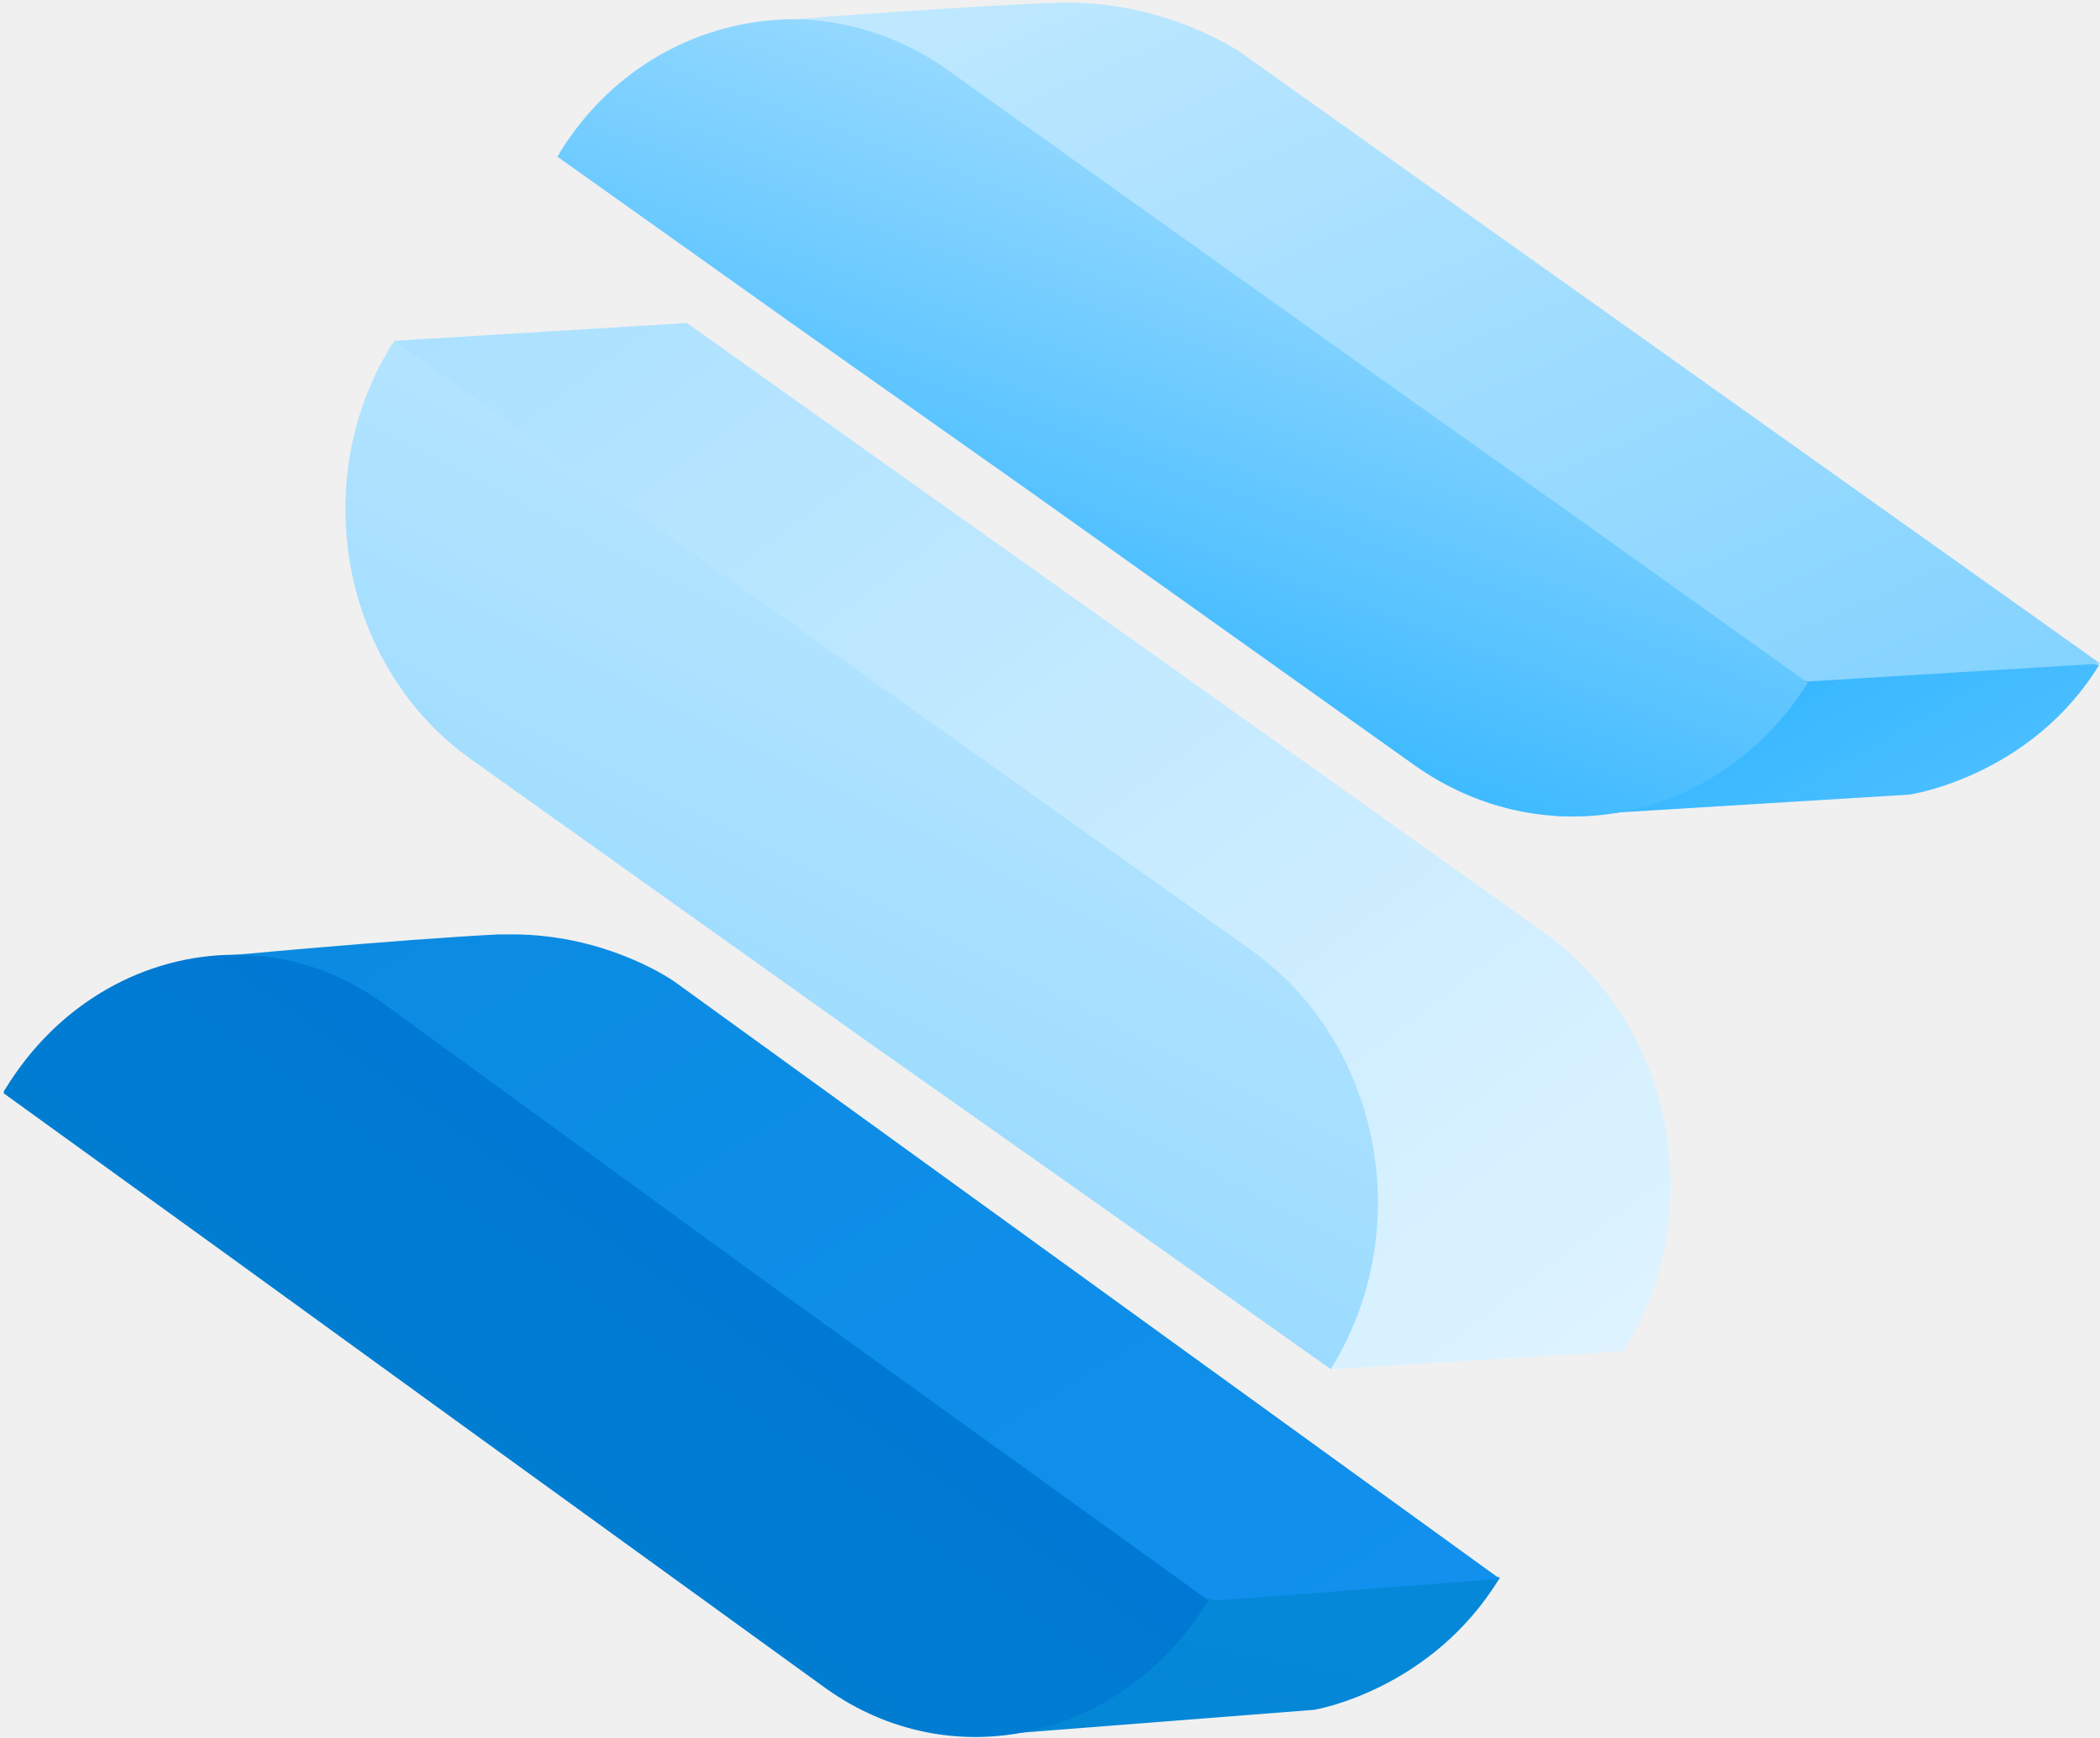
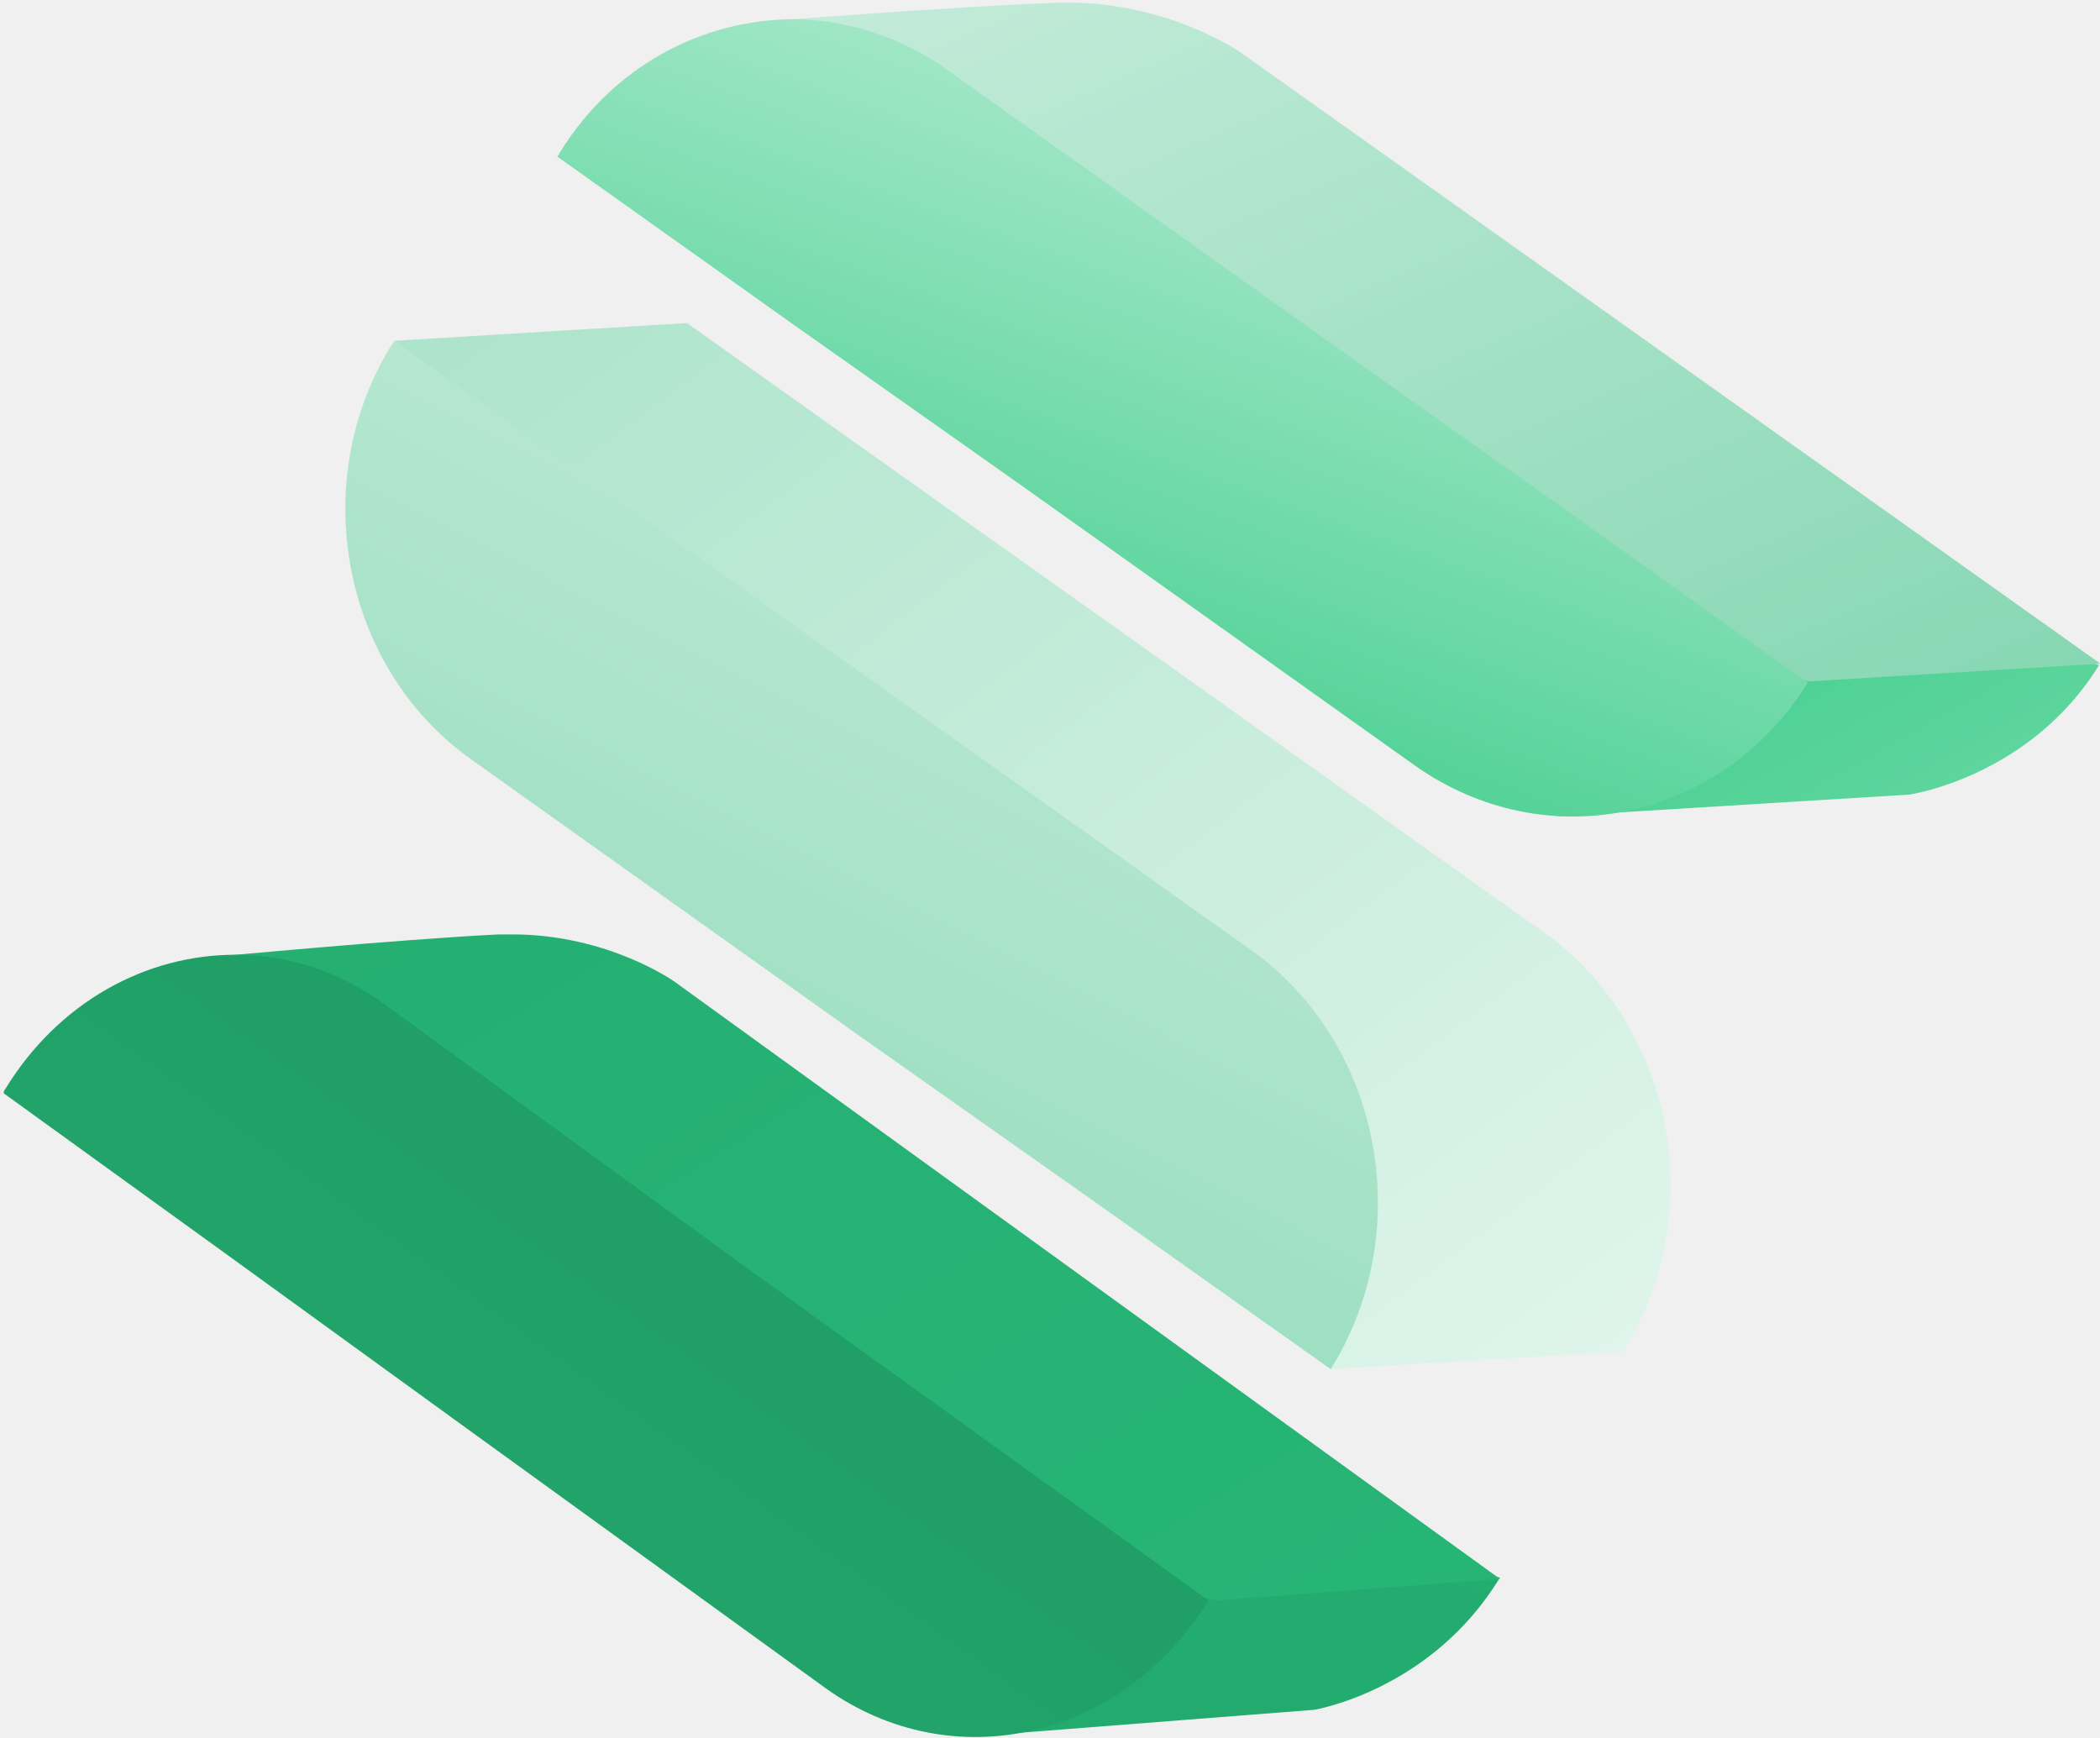
<svg xmlns="http://www.w3.org/2000/svg" viewBox="0 0 463 383">
  <defs>
    <linearGradient id="a" x1="347.737" y1="-11.816" x2="248.4" y2="478.227" gradientUnits="userSpaceOnUse">
-       <stop stop-color="#1593F5" />
-       <stop offset="1" stop-color="#0084CE" />
+       <stop stop-color="#28b878" />
+       <stop offset="1" stop-color="#22a86d" />
    </linearGradient>
    <linearGradient id="b" x1="338.003" y1="518.992" x2="-78.452" y2="-148.902" gradientUnits="userSpaceOnUse">
-       <stop stop-color="#1593F5" />
-       <stop offset="1" stop-color="#0084CE" />
+       <stop stop-color="#28b878" />
+       <stop offset="1" stop-color="#22a86d" />
    </linearGradient>
    <linearGradient id="c" x1="611.99" y1="530.235" x2="361.19" y2="80.271" gradientUnits="userSpaceOnUse">
      <stop stop-color="white" />
-       <stop offset="1" stop-color="#15ABFF" />
+       <stop offset="1" stop-color="#2fc982" />
    </linearGradient>
    <linearGradient id="d" x1="167.455" y1="-262.399" x2="380.368" y2="225.387" gradientUnits="userSpaceOnUse">
      <stop stop-color="white" />
-       <stop offset="1" stop-color="#79CFFF" />
+       <stop offset="1" stop-color="#7dd4ad" />
    </linearGradient>
    <linearGradient id="e" x1="406.927" y1="-76.821" x2="68.518" y2="392.18" gradientUnits="userSpaceOnUse">
-       <stop stop-color="#0057E5" />
-       <stop offset="1" stop-color="#0084CE" />
+       <stop stop-color="#1a8554" />
+       <stop offset="1" stop-color="#22a86d" />
    </linearGradient>
    <linearGradient id="f" x1="330.245" y1="-94.545" x2="223.798" y2="199.049" gradientUnits="userSpaceOnUse">
      <stop stop-color="white" />
-       <stop offset="1" stop-color="#15ABFF" />
+       <stop offset="1" stop-color="#2fc982" />
    </linearGradient>
    <linearGradient id="g" x1="463.1" y1="491.08" x2="-71.75" y2="-214.82" gradientUnits="userSpaceOnUse">
      <stop stop-color="white" />
-       <stop offset="1" stop-color="#79CFFF" />
+       <stop offset="1" stop-color="#7dd4ad" />
    </linearGradient>
    <linearGradient id="h" x1="369.836" y1="-165.821" x2="95.393" y2="376.47" gradientUnits="userSpaceOnUse">
      <stop stop-color="white" />
-       <stop offset="1" stop-color="#79CFFF" />
+       <stop offset="1" stop-color="#7dd4ad" />
    </linearGradient>
  </defs>
  <mask id="m1" maskUnits="userSpaceOnUse" x="214" y="334" width="117" height="49" style="mask-type:luminance">
    <path d="M214.285 382.848L289.742 376.963C289.742 376.963 315.548 372.759 330.696 347.817L277.399 334.926L214.285 382.848Z" fill="white" />
  </mask>
  <g mask="url(#m1)">
    <path d="M339.952 336.888L326.208 405.548L204.748 380.886L218.773 312.226L339.952 336.888Z" fill="url(#a)" />
  </g>
  <mask id="m2" maskUnits="userSpaceOnUse" x="45" y="206" width="286" height="147" style="mask-type:luminance">
    <path d="M109.937 206.012C87.496 207.133 45.981 211.057 45.981 211.057L226.908 342.493L268.143 352.862L330.696 348.098L148.647 216.381C148.647 216.381 134.06 206.012 113.022 206.012C111.9 206.012 111.059 206.012 109.937 206.012Z" fill="white" />
  </mask>
  <g mask="url(#m2)">
    <path d="M125.645 480.654L-20.219 247.209L250.751 78.22L396.895 311.665L125.645 480.654Z" fill="url(#b)" />
  </g>
  <mask id="m3" maskUnits="userSpaceOnUse" x="343" y="132" width="120" height="48" style="mask-type:luminance">
    <path d="M343.319 179.949L421.019 175.185C421.019 175.185 447.667 171.262 462.815 146.6L407.555 132.868L343.319 179.949Z" fill="white" />
  </mask>
  <g mask="url(#m3)">
    <path d="M371.65 230.674L323.122 143.798L434.483 81.863L483.011 168.74L371.65 230.674Z" fill="url(#c)" />
  </g>
  <mask id="m4" maskUnits="userSpaceOnUse" x="167" y="0" width="297" height="151" style="mask-type:luminance">
    <path d="M233.36 0.591C210.078 1.432 167.441 4.795 167.441 4.795L355.941 139.314L398.578 150.243L463.095 146.32L273.472 11.521C273.472 11.521 257.764 0.591 235.604 0.591C235.043 0.591 234.201 0.591 233.36 0.591Z" fill="white" />
  </mask>
  <g mask="url(#m4)">
    <path d="M415.689 -107.584L518.074 126.422L214.846 258.699L112.461 24.693L415.689 -107.584Z" fill="url(#d)" />
  </g>
  <mask id="m5" maskUnits="userSpaceOnUse" x="0" y="210" width="267" height="173" style="mask-type:luminance">
    <path d="M1.1 240.202C0.819 240.483 0.819 240.763 0.819 241.043L50.469 276.915L99.558 312.506L182.027 372.199C209.797 392.096 247.385 383.689 266.46 352.862L216.249 316.71L166.038 280.558L84.41 221.146C74.312 213.859 63.092 210.496 51.872 210.496C32.236 210.496 12.881 220.865 1.1 240.202Z" fill="white" />
  </mask>
  <g mask="url(#m5)">
    <path d="M352.856 272.711L175.295 518.207L-85.577 329.881L91.704 84.385L352.856 272.711Z" fill="url(#e)" />
  </g>
  <mask id="m6" maskUnits="userSpaceOnUse" x="122" y="4" width="277" height="177" style="mask-type:luminance">
    <path d="M123.401 33.661C123.401 33.941 123.12 34.221 122.84 34.501L174.453 71.214L226.067 107.646L311.902 168.74C340.794 189.198 379.504 181.07 398.578 150.523L346.404 113.251L294.23 76.258L208.956 15.444C198.296 7.878 186.235 4.235 174.453 4.235C154.537 4.515 135.182 14.604 123.401 33.661Z" fill="white" />
  </mask>
  <g mask="url(#m6)">
    <path d="M457.765 25.814L366.601 277.475L63.653 167.619L155.098 -84.043L457.765 25.814Z" fill="url(#f)" />
  </g>
  <mask id="m7" maskUnits="userSpaceOnUse" x="86" y="71" width="283" height="231" style="mask-type:luminance">
    <path d="M86.935 75.137L153.415 148.001C156.501 152.205 159.867 156.128 163.794 159.491L293.388 301.857L357.905 297.933C376.979 267.386 369.125 225.91 340.233 205.452L254.398 144.358L203.065 107.926L151.452 71.214L86.935 75.137Z" fill="white" />
  </mask>
  <g mask="url(#m7)">
    <path d="M192.967 441.7L-24.426 155.568L271.228 -68.349L488.341 217.783L192.967 441.7Z" fill="url(#g)" />
  </g>
  <mask id="m8" maskUnits="userSpaceOnUse" x="76" y="75" width="228" height="227" style="mask-type:luminance">
    <path d="M86.374 75.978C67.58 106.244 75.434 147.16 103.765 167.338L188.759 227.872L241.214 264.864L293.388 301.857C312.463 271.31 304.608 229.833 275.716 209.375L190.162 148.562L138.548 111.849L86.935 75.137C86.935 75.417 86.654 75.698 86.374 75.978Z" fill="white" />
  </mask>
  <g mask="url(#m8)">
    <path d="M404.189 121.658L262.532 400.784L-23.865 255.896L117.791 -23.51L404.189 121.658Z" fill="url(#h)" />
  </g>
</svg>
